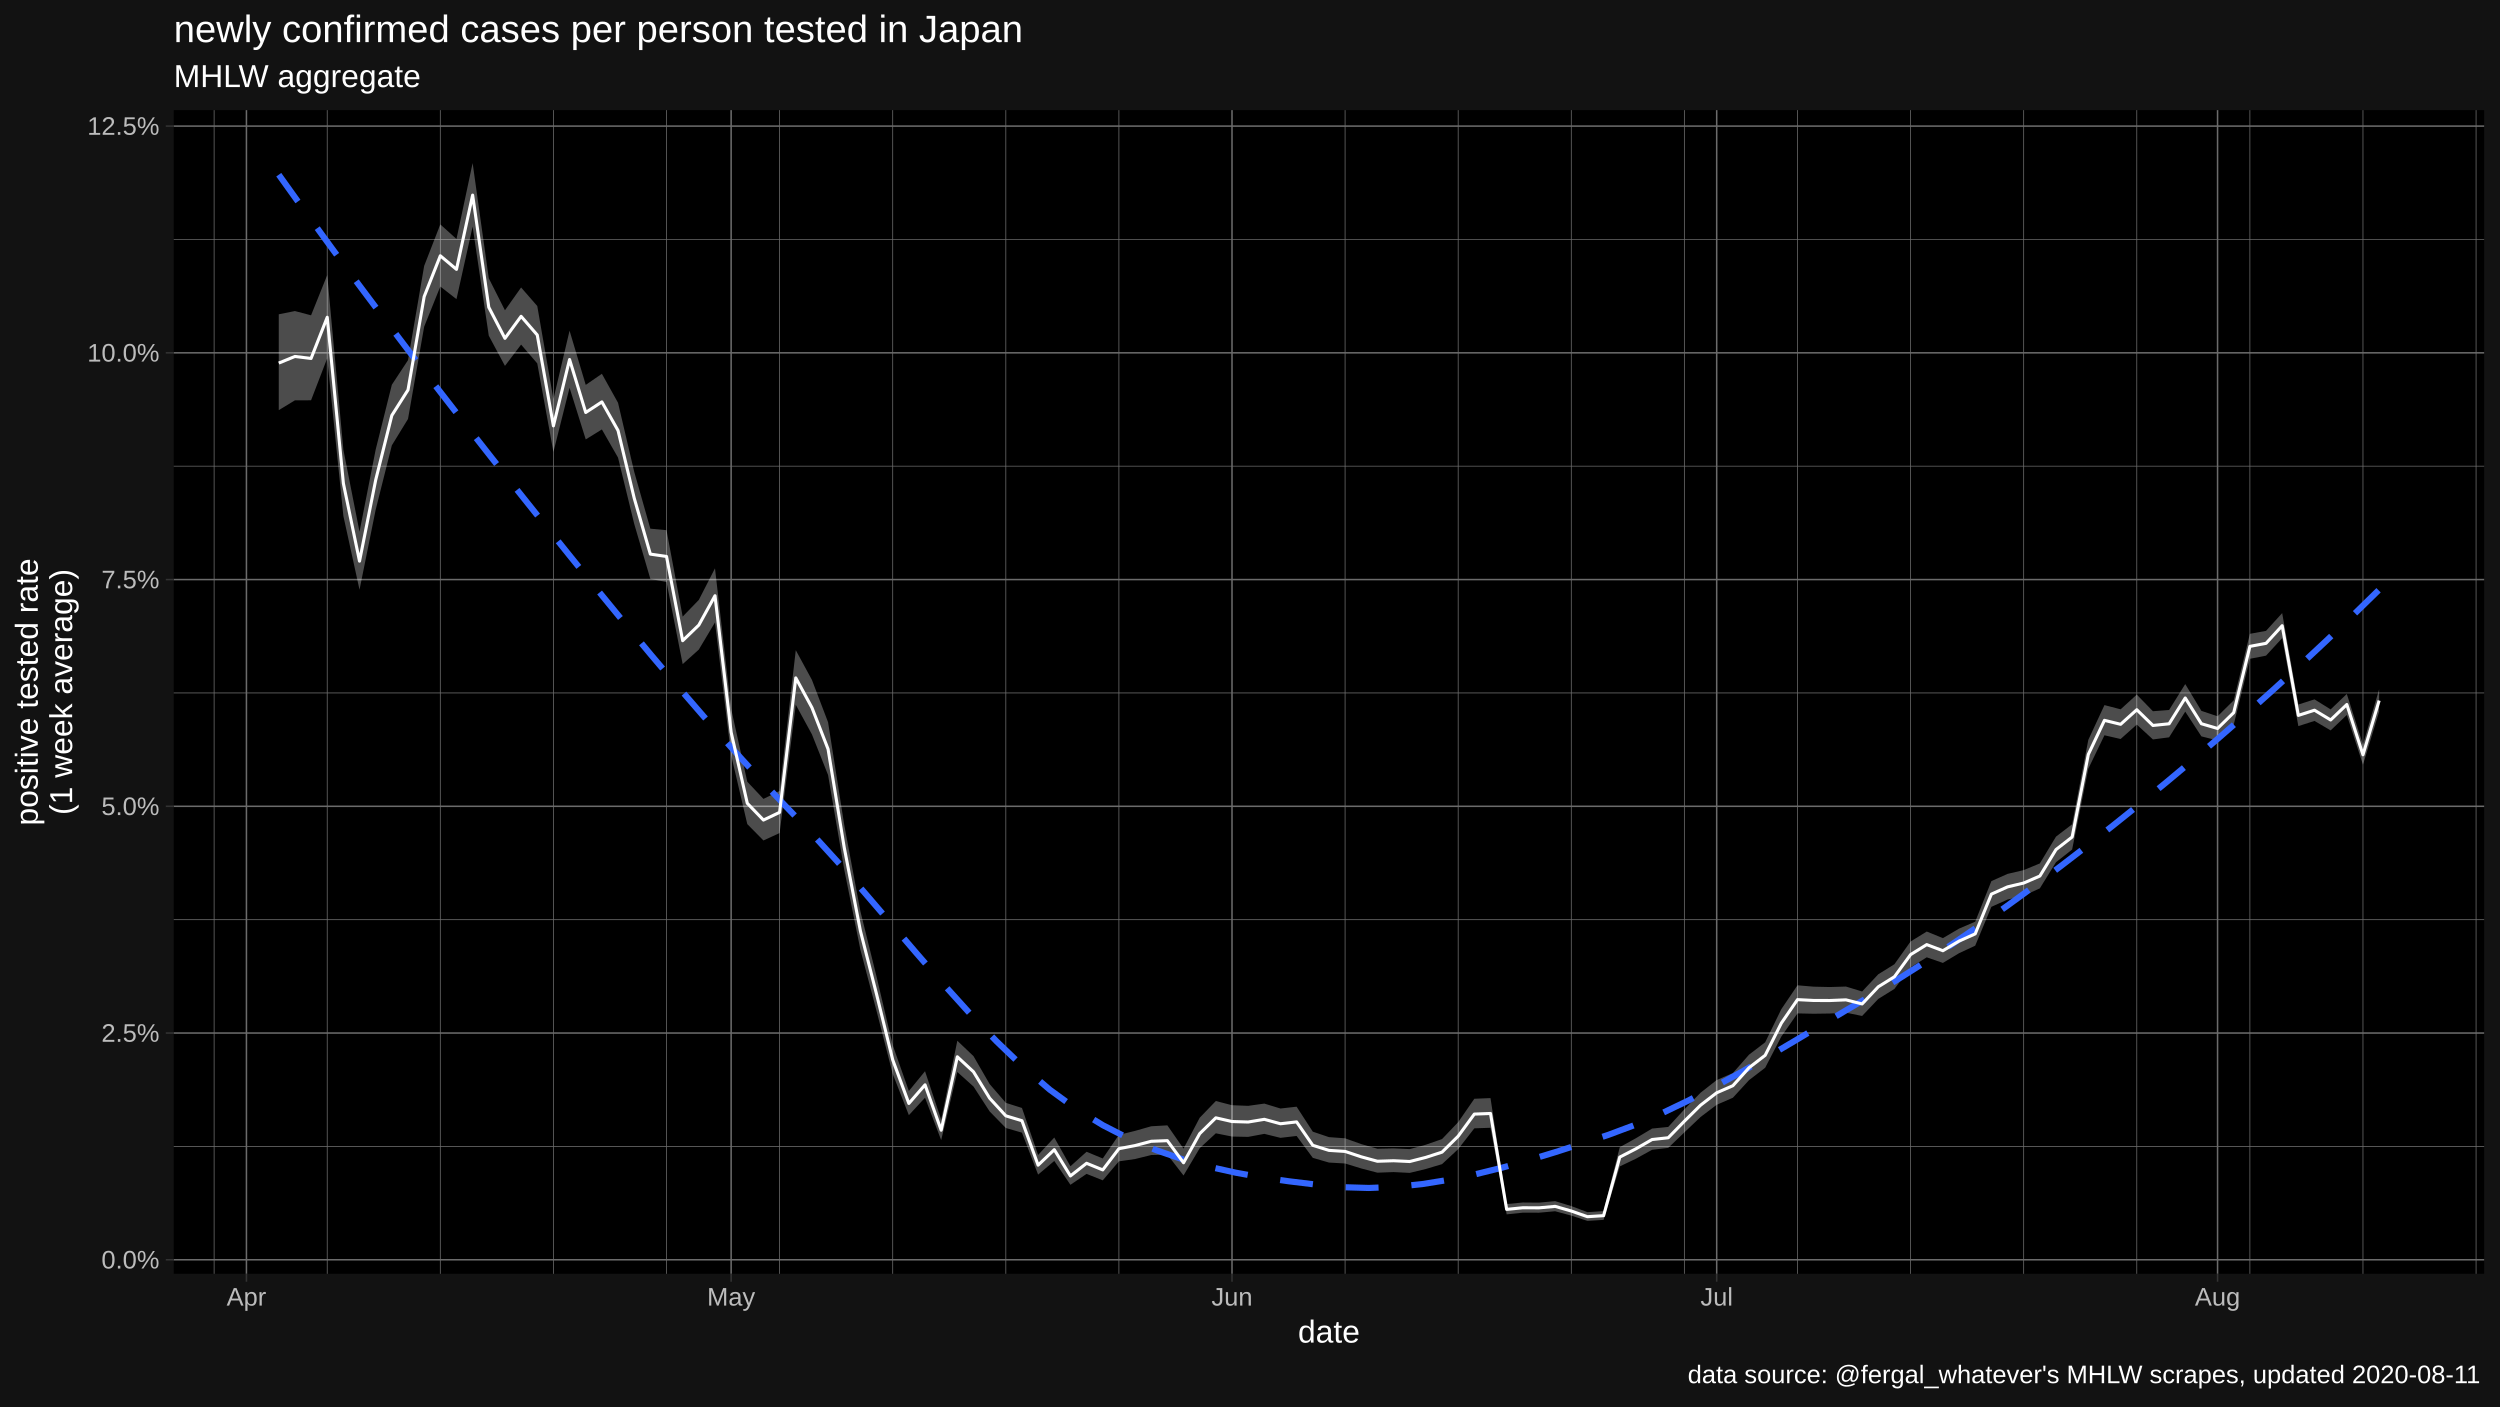
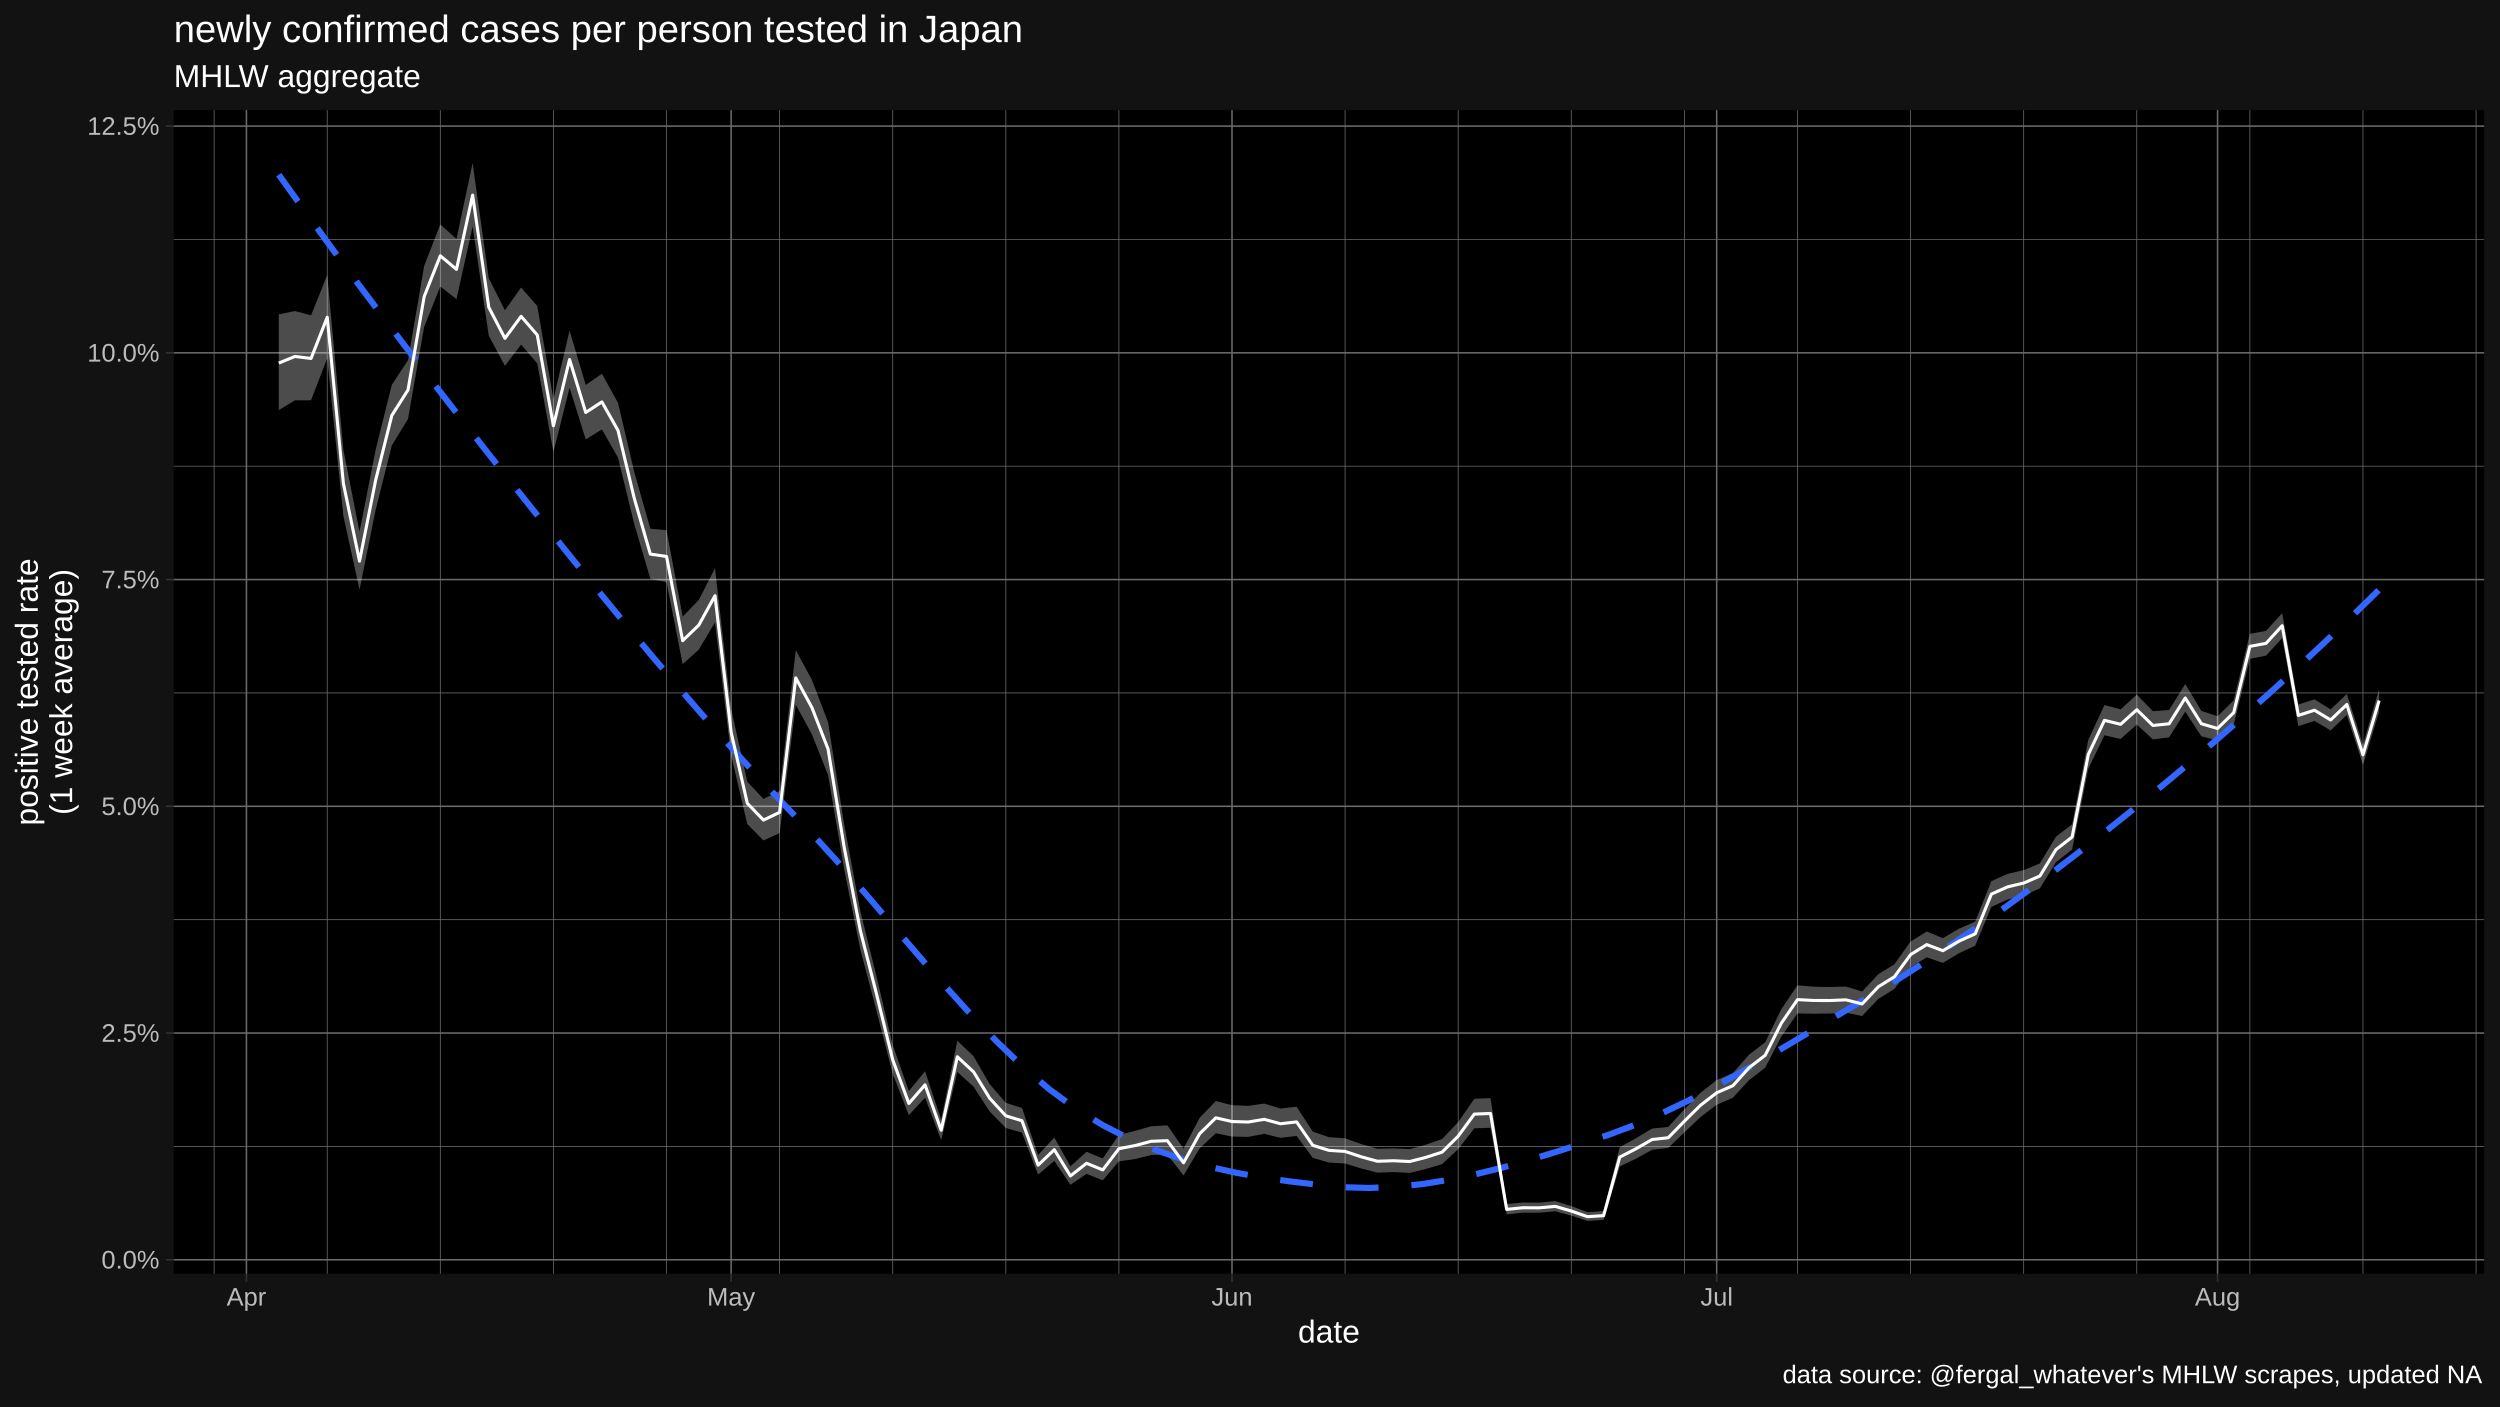
<svg xmlns="http://www.w3.org/2000/svg" viewBox="0 0 864.00 486.00">
  <defs>
    <style type="text/css">
    line, polyline, polygon, path, rect, circle {
      fill: none;
      stroke: #000000;
      stroke-linecap: round;
      stroke-linejoin: round;
      stroke-miterlimit: 10.00;
    }
  </style>
  </defs>
  <rect width="100%" height="100%" style="stroke: none; fill: #FFFFFF;" />
  <rect x="0.00" y="0.00" width="864.00" height="486.00" style="stroke-width: 1.07; stroke: #121212; fill: #121212;" />
  <defs>
    <clipPath id="cpNjAuMDR8ODU4LjUyfDQ0MC4yMnwzOC4wNw==">
      <rect x="60.04" y="38.07" width="798.48" height="402.15" />
    </clipPath>
  </defs>
  <rect x="60.04" y="38.07" width="798.48" height="402.15" style="stroke-width: 1.07; stroke: none; fill: #000000;" clip-path="url(#cpNjAuMDR8ODU4LjUyfDQ0MC4yMnwzOC4wNw==)" />
  <polyline points="60.04,396.19 858.52,396.19 " style="stroke-width: 0.27; stroke: #6B6B6B; stroke-linecap: butt;" clip-path="url(#cpNjAuMDR8ODU4LjUyfDQ0MC4yMnwzOC4wNw==)" />
  <polyline points="60.04,317.83 858.52,317.83 " style="stroke-width: 0.27; stroke: #6B6B6B; stroke-linecap: butt;" clip-path="url(#cpNjAuMDR8ODU4LjUyfDQ0MC4yMnwzOC4wNw==)" />
  <polyline points="60.04,239.47 858.52,239.47 " style="stroke-width: 0.27; stroke: #6B6B6B; stroke-linecap: butt;" clip-path="url(#cpNjAuMDR8ODU4LjUyfDQ0MC4yMnwzOC4wNw==)" />
  <polyline points="60.04,161.11 858.52,161.11 " style="stroke-width: 0.27; stroke: #6B6B6B; stroke-linecap: butt;" clip-path="url(#cpNjAuMDR8ODU4LjUyfDQ0MC4yMnwzOC4wNw==)" />
  <polyline points="60.04,82.75 858.52,82.75 " style="stroke-width: 0.27; stroke: #6B6B6B; stroke-linecap: butt;" clip-path="url(#cpNjAuMDR8ODU4LjUyfDQ0MC4yMnwzOC4wNw==)" />
  <polyline points="74.00,440.22 74.00,38.07 " style="stroke-width: 0.27; stroke: #6B6B6B; stroke-linecap: butt;" clip-path="url(#cpNjAuMDR8ODU4LjUyfDQ0MC4yMnwzOC4wNw==)" />
  <polyline points="113.09,440.22 113.09,38.07 " style="stroke-width: 0.27; stroke: #6B6B6B; stroke-linecap: butt;" clip-path="url(#cpNjAuMDR8ODU4LjUyfDQ0MC4yMnwzOC4wNw==)" />
  <polyline points="152.17,440.22 152.17,38.07 " style="stroke-width: 0.27; stroke: #6B6B6B; stroke-linecap: butt;" clip-path="url(#cpNjAuMDR8ODU4LjUyfDQ0MC4yMnwzOC4wNw==)" />
  <polyline points="191.26,440.22 191.26,38.07 " style="stroke-width: 0.27; stroke: #6B6B6B; stroke-linecap: butt;" clip-path="url(#cpNjAuMDR8ODU4LjUyfDQ0MC4yMnwzOC4wNw==)" />
  <polyline points="230.35,440.22 230.35,38.07 " style="stroke-width: 0.27; stroke: #6B6B6B; stroke-linecap: butt;" clip-path="url(#cpNjAuMDR8ODU4LjUyfDQ0MC4yMnwzOC4wNw==)" />
  <polyline points="269.43,440.22 269.43,38.07 " style="stroke-width: 0.27; stroke: #6B6B6B; stroke-linecap: butt;" clip-path="url(#cpNjAuMDR8ODU4LjUyfDQ0MC4yMnwzOC4wNw==)" />
  <polyline points="308.52,440.22 308.52,38.07 " style="stroke-width: 0.27; stroke: #6B6B6B; stroke-linecap: butt;" clip-path="url(#cpNjAuMDR8ODU4LjUyfDQ0MC4yMnwzOC4wNw==)" />
  <polyline points="347.61,440.22 347.61,38.07 " style="stroke-width: 0.27; stroke: #6B6B6B; stroke-linecap: butt;" clip-path="url(#cpNjAuMDR8ODU4LjUyfDQ0MC4yMnwzOC4wNw==)" />
  <polyline points="386.69,440.22 386.69,38.07 " style="stroke-width: 0.27; stroke: #6B6B6B; stroke-linecap: butt;" clip-path="url(#cpNjAuMDR8ODU4LjUyfDQ0MC4yMnwzOC4wNw==)" />
  <polyline points="464.86,440.22 464.86,38.07 " style="stroke-width: 0.27; stroke: #6B6B6B; stroke-linecap: butt;" clip-path="url(#cpNjAuMDR8ODU4LjUyfDQ0MC4yMnwzOC4wNw==)" />
  <polyline points="503.95,440.22 503.95,38.07 " style="stroke-width: 0.27; stroke: #6B6B6B; stroke-linecap: butt;" clip-path="url(#cpNjAuMDR8ODU4LjUyfDQ0MC4yMnwzOC4wNw==)" />
  <polyline points="543.04,440.22 543.04,38.07 " style="stroke-width: 0.27; stroke: #6B6B6B; stroke-linecap: butt;" clip-path="url(#cpNjAuMDR8ODU4LjUyfDQ0MC4yMnwzOC4wNw==)" />
  <polyline points="582.12,440.22 582.12,38.07 " style="stroke-width: 0.27; stroke: #6B6B6B; stroke-linecap: butt;" clip-path="url(#cpNjAuMDR8ODU4LjUyfDQ0MC4yMnwzOC4wNw==)" />
  <polyline points="621.21,440.22 621.21,38.07 " style="stroke-width: 0.27; stroke: #6B6B6B; stroke-linecap: butt;" clip-path="url(#cpNjAuMDR8ODU4LjUyfDQ0MC4yMnwzOC4wNw==)" />
  <polyline points="660.30,440.22 660.30,38.07 " style="stroke-width: 0.27; stroke: #6B6B6B; stroke-linecap: butt;" clip-path="url(#cpNjAuMDR8ODU4LjUyfDQ0MC4yMnwzOC4wNw==)" />
  <polyline points="699.38,440.22 699.38,38.07 " style="stroke-width: 0.27; stroke: #6B6B6B; stroke-linecap: butt;" clip-path="url(#cpNjAuMDR8ODU4LjUyfDQ0MC4yMnwzOC4wNw==)" />
  <polyline points="738.47,440.22 738.47,38.07 " style="stroke-width: 0.27; stroke: #6B6B6B; stroke-linecap: butt;" clip-path="url(#cpNjAuMDR8ODU4LjUyfDQ0MC4yMnwzOC4wNw==)" />
  <polyline points="777.56,440.22 777.56,38.07 " style="stroke-width: 0.27; stroke: #6B6B6B; stroke-linecap: butt;" clip-path="url(#cpNjAuMDR8ODU4LjUyfDQ0MC4yMnwzOC4wNw==)" />
  <polyline points="816.64,440.22 816.64,38.07 " style="stroke-width: 0.27; stroke: #6B6B6B; stroke-linecap: butt;" clip-path="url(#cpNjAuMDR8ODU4LjUyfDQ0MC4yMnwzOC4wNw==)" />
  <polyline points="855.73,440.22 855.73,38.07 " style="stroke-width: 0.27; stroke: #6B6B6B; stroke-linecap: butt;" clip-path="url(#cpNjAuMDR8ODU4LjUyfDQ0MC4yMnwzOC4wNw==)" />
  <polyline points="60.04,435.37 858.52,435.37 " style="stroke-width: 0.53; stroke: #6B6B6B; stroke-linecap: butt;" clip-path="url(#cpNjAuMDR8ODU4LjUyfDQ0MC4yMnwzOC4wNw==)" />
  <polyline points="60.04,357.01 858.52,357.01 " style="stroke-width: 0.53; stroke: #6B6B6B; stroke-linecap: butt;" clip-path="url(#cpNjAuMDR8ODU4LjUyfDQ0MC4yMnwzOC4wNw==)" />
  <polyline points="60.04,278.65 858.52,278.65 " style="stroke-width: 0.53; stroke: #6B6B6B; stroke-linecap: butt;" clip-path="url(#cpNjAuMDR8ODU4LjUyfDQ0MC4yMnwzOC4wNw==)" />
  <polyline points="60.04,200.29 858.52,200.29 " style="stroke-width: 0.53; stroke: #6B6B6B; stroke-linecap: butt;" clip-path="url(#cpNjAuMDR8ODU4LjUyfDQ0MC4yMnwzOC4wNw==)" />
  <polyline points="60.04,121.93 858.52,121.93 " style="stroke-width: 0.53; stroke: #6B6B6B; stroke-linecap: butt;" clip-path="url(#cpNjAuMDR8ODU4LjUyfDQ0MC4yMnwzOC4wNw==)" />
  <polyline points="60.04,43.57 858.52,43.57 " style="stroke-width: 0.53; stroke: #6B6B6B; stroke-linecap: butt;" clip-path="url(#cpNjAuMDR8ODU4LjUyfDQ0MC4yMnwzOC4wNw==)" />
  <polyline points="85.17,440.22 85.17,38.07 " style="stroke-width: 0.53; stroke: #6B6B6B; stroke-linecap: butt;" clip-path="url(#cpNjAuMDR8ODU4LjUyfDQ0MC4yMnwzOC4wNw==)" />
  <polyline points="252.68,440.22 252.68,38.07 " style="stroke-width: 0.53; stroke: #6B6B6B; stroke-linecap: butt;" clip-path="url(#cpNjAuMDR8ODU4LjUyfDQ0MC4yMnwzOC4wNw==)" />
  <polyline points="425.78,440.22 425.78,38.07 " style="stroke-width: 0.53; stroke: #6B6B6B; stroke-linecap: butt;" clip-path="url(#cpNjAuMDR8ODU4LjUyfDQ0MC4yMnwzOC4wNw==)" />
  <polyline points="593.29,440.22 593.29,38.07 " style="stroke-width: 0.53; stroke: #6B6B6B; stroke-linecap: butt;" clip-path="url(#cpNjAuMDR8ODU4LjUyfDQ0MC4yMnwzOC4wNw==)" />
  <polyline points="766.39,440.22 766.39,38.07 " style="stroke-width: 0.53; stroke: #6B6B6B; stroke-linecap: butt;" clip-path="url(#cpNjAuMDR8ODU4LjUyfDQ0MC4yMnwzOC4wNw==)" />
  <polygon points="96.34,108.62 101.92,107.50 107.50,108.97 113.09,95.06 118.67,155.43 124.25,183.76 129.84,155.34 135.42,132.97 141.01,124.47 146.59,91.90 152.17,77.55 157.76,82.59 163.34,56.35 168.92,96.16 174.51,107.23 180.09,99.35 185.68,105.76 191.26,137.94 196.84,114.28 202.43,133.02 208.01,129.18 213.59,139.20 219.18,163.04 224.76,182.71 230.35,183.23 235.93,213.10 241.51,207.33 247.10,196.41 252.68,244.94 258.26,270.16 263.85,276.10 269.43,273.35 275.02,224.70 280.60,234.97 286.18,249.60 291.77,285.08 297.35,314.93 302.93,337.50 308.52,361.19 314.10,377.05 319.69,370.21 325.27,386.94 330.85,359.68 336.44,365.00 342.02,374.65 347.61,381.14 353.19,382.91 358.77,399.15 364.36,393.13 369.94,403.06 375.52,398.05 381.11,400.37 386.69,392.21 392.28,390.83 397.86,389.24 403.44,388.92 409.03,396.97 414.61,386.30 420.19,380.51 425.78,381.96 431.36,382.18 436.95,381.40 442.53,383.10 448.11,382.47 453.70,391.10 459.28,392.99 464.86,393.40 470.45,395.40 476.03,397.00 481.62,396.88 487.20,397.13 492.78,395.61 498.37,393.66 503.95,387.81 509.53,379.73 515.12,379.50 520.70,416.12 526.29,415.58 531.87,415.63 537.45,415.11 543.04,416.83 548.62,418.92 554.20,418.56 559.79,396.46 565.37,393.37 570.96,390.03 576.54,389.47 582.12,383.39 587.71,377.65 593.29,373.26 598.88,370.85 604.46,364.50 610.04,360.22 615.63,348.76 621.21,340.52 626.79,340.99 632.38,341.12 637.96,340.95 643.55,342.66 649.13,336.71 654.71,333.24 660.30,325.38 665.88,321.94 671.46,324.22 677.05,320.93 682.63,318.53 688.22,304.51 693.80,302.02 699.38,300.71 704.97,298.40 710.55,289.14 716.13,284.86 721.72,255.70 727.30,243.68 732.89,245.14 738.47,240.05 744.05,245.80 749.64,245.37 755.22,236.41 760.80,245.67 766.39,247.55 771.97,242.03 777.56,219.05 783.14,218.02 788.72,211.88 794.31,243.48 799.89,241.70 805.47,245.17 811.06,239.82 816.64,257.37 822.23,238.22 822.23,245.94 816.64,264.28 811.06,247.09 805.47,252.43 799.89,249.15 794.31,250.95 788.72,220.53 783.14,226.59 777.56,227.68 771.97,250.46 766.39,255.89 760.80,254.49 755.22,245.94 749.64,254.82 744.05,255.55 738.47,250.41 732.89,255.40 727.30,254.11 721.72,265.67 716.13,293.59 710.55,297.99 704.97,307.02 699.38,309.54 693.80,310.89 688.22,313.40 682.63,326.83 677.05,329.43 671.46,332.79 665.88,330.85 660.30,334.31 654.71,341.77 649.13,345.23 643.55,351.12 637.96,349.98 632.38,350.27 626.79,350.35 621.21,350.23 615.63,358.24 610.04,369.02 604.46,373.30 598.88,379.38 593.29,381.82 587.71,386.04 582.12,391.35 576.54,396.71 570.96,397.37 565.37,400.45 559.79,403.12 554.20,421.59 548.62,421.94 543.04,420.11 537.45,418.61 531.87,419.11 526.29,419.10 520.70,419.68 515.12,389.76 509.53,389.95 503.95,397.13 498.37,402.33 492.78,404.00 487.20,405.35 481.62,405.07 476.03,405.28 470.45,403.82 464.86,402.10 459.28,401.78 453.70,400.15 448.11,392.59 442.53,393.24 436.95,391.86 431.36,392.91 425.78,392.79 420.19,391.67 414.61,396.83 409.03,406.25 403.44,399.04 397.86,399.18 392.28,400.56 386.69,401.36 381.11,407.93 375.52,405.69 369.94,409.47 364.36,401.22 358.77,405.95 353.19,391.45 347.61,389.83 342.02,384.11 336.44,375.51 330.85,370.48 325.27,394.03 319.69,379.37 314.10,385.41 308.52,371.12 302.93,349.37 297.35,328.19 291.77,300.53 286.18,267.85 280.60,253.80 275.02,243.56 269.43,287.90 263.85,290.47 258.26,284.81 252.68,260.98 247.10,215.11 241.51,224.50 235.93,229.52 230.35,201.16 224.76,200.08 219.18,181.05 213.59,158.15 208.01,148.41 202.43,151.86 196.84,134.01 191.26,156.22 185.68,125.60 180.09,119.09 174.51,126.45 168.92,116.01 163.34,78.30 157.76,103.39 152.17,99.02 146.59,112.91 141.01,144.79 135.42,153.92 129.84,176.13 124.25,203.82 118.67,178.33 113.09,123.82 107.50,138.34 101.92,138.36 96.34,141.75 " style="stroke-width: 1.07; stroke: none; fill: #FFFFFF; fill-opacity: 0.30;" clip-path="url(#cpNjAuMDR8ODU4LjUyfDQ0MC4yMnwzOC4wNw==)" />
  <polyline points="96.34,60.38 105.52,73.20 114.71,85.82 123.90,98.26 133.09,110.52 142.28,122.62 151.47,134.58 160.65,146.41 169.84,158.12 179.03,169.72 188.22,181.24 197.41,192.68 206.60,204.02 215.79,215.24 224.97,226.29 234.16,237.14 243.35,247.77 252.54,258.14 261.73,268.23 270.92,277.99 280.11,287.56 289.29,297.64 298.48,308.13 307.67,318.84 316.86,329.57 326.05,340.13 335.24,350.30 344.42,359.90 353.61,368.73 362.80,376.59 371.99,383.28 381.18,388.89 390.37,393.60 399.56,397.49 408.74,400.67 417.93,403.24 427.12,405.29 436.31,406.94 445.50,408.26 454.69,409.38 463.87,410.29 473.06,410.56 482.25,410.19 491.44,409.23 500.63,407.76 509.82,405.85 519.01,403.58 528.19,401.01 537.38,398.22 546.57,395.27 555.76,392.24 564.95,388.81 574.14,384.84 583.33,380.43 592.51,375.64 601.70,370.55 610.89,365.26 620.08,359.83 629.27,354.34 638.46,348.88 647.64,343.48 656.83,337.88 666.02,332.03 675.21,325.94 684.40,319.64 693.59,313.12 702.78,306.41 711.96,299.52 721.15,292.45 730.34,285.23 739.53,277.86 748.72,270.33 757.91,262.64 767.10,254.78 776.28,246.75 785.47,238.54 794.66,230.15 803.85,221.56 813.04,212.78 822.23,203.80 " style="stroke-width: 2.13; stroke: #3366FF; stroke-dasharray: 11.38,11.38; stroke-linecap: butt;" clip-path="url(#cpNjAuMDR8ODU4LjUyfDQ0MC4yMnwzOC4wNw==)" />
  <polyline points="96.34,125.48 101.92,123.19 107.50,123.88 113.09,109.65 118.67,167.05 124.25,193.93 129.84,165.87 135.42,143.57 141.01,134.75 146.59,102.51 152.17,88.40 157.76,93.09 163.34,67.43 168.92,106.19 174.51,116.93 180.09,109.32 185.68,115.78 191.26,147.18 196.84,124.25 202.43,142.55 208.01,138.90 213.59,148.78 219.18,172.15 224.76,191.50 230.35,192.31 235.93,221.42 241.51,216.03 247.10,205.89 252.68,253.08 258.26,277.61 263.85,283.41 269.43,280.75 275.02,234.28 280.60,244.55 286.18,258.89 291.77,292.95 297.35,321.70 302.93,343.58 308.52,366.28 314.10,381.35 319.69,374.92 325.27,390.59 330.85,365.23 336.44,370.41 342.02,379.53 347.61,385.63 353.19,387.32 358.77,402.68 364.36,397.33 369.94,406.40 375.52,402.03 381.11,404.32 386.69,396.99 392.28,395.91 397.86,394.43 403.44,394.21 409.03,401.85 414.61,391.80 420.19,386.32 425.78,387.60 431.36,387.77 436.95,386.84 442.53,388.37 448.11,387.73 453.70,395.82 459.28,397.57 464.86,397.93 470.45,399.80 476.03,401.33 481.62,401.15 487.20,401.42 492.78,399.99 498.37,398.18 503.95,392.66 509.53,385.03 515.12,384.82 520.70,417.96 526.29,417.40 531.87,417.43 537.45,416.92 543.04,418.53 548.62,420.49 554.20,420.13 559.79,399.90 565.37,397.03 570.96,393.82 576.54,393.21 582.12,387.49 587.71,381.96 593.29,377.66 598.88,375.22 604.46,369.01 610.04,364.72 615.63,353.60 621.21,345.47 626.79,345.76 632.38,345.78 637.96,345.55 643.55,346.96 649.13,341.04 654.71,337.57 660.30,329.91 665.88,326.46 671.46,328.57 677.05,325.24 682.63,322.74 688.22,309.01 693.80,306.51 699.38,305.18 704.97,302.76 710.55,293.62 716.13,289.27 721.72,260.74 727.30,248.95 732.89,250.32 738.47,245.28 744.05,250.72 749.64,250.14 755.22,241.22 760.80,250.12 766.39,251.76 771.97,246.28 777.56,223.39 783.14,222.34 788.72,216.24 794.31,247.24 799.89,245.45 805.47,248.82 811.06,243.48 816.64,260.85 822.23,242.11 " style="stroke-width: 1.07; stroke: #FFFFFF; stroke-linecap: butt;" clip-path="url(#cpNjAuMDR8ODU4LjUyfDQ0MC4yMnwzOC4wNw==)" />
  <defs>
    <clipPath id="cpMC4wMHw4NjQuMDB8NDg2LjAwfDAuMDA=">
      <rect x="0.00" y="0.00" width="864.00" height="486.00" />
    </clipPath>
  </defs>
  <g clip-path="url(#cpMC4wMHw4NjQuMDB8NDg2LjAwfDAuMDA=)">
    <text x="35.05" y="438.40" style="font-size: 8.80px; fill: #BCBCBC; font-family: Liberation Sans;" textLength="20.06px" lengthAdjust="spacingAndGlyphs">0.0%</text>
  </g>
  <g clip-path="url(#cpMC4wMHw4NjQuMDB8NDg2LjAwfDAuMDA=)">
    <text x="35.05" y="360.04" style="font-size: 8.80px; fill: #BCBCBC; font-family: Liberation Sans;" textLength="20.06px" lengthAdjust="spacingAndGlyphs">2.5%</text>
  </g>
  <g clip-path="url(#cpMC4wMHw4NjQuMDB8NDg2LjAwfDAuMDA=)">
    <text x="35.05" y="281.68" style="font-size: 8.80px; fill: #BCBCBC; font-family: Liberation Sans;" textLength="20.06px" lengthAdjust="spacingAndGlyphs">5.0%</text>
  </g>
  <g clip-path="url(#cpMC4wMHw4NjQuMDB8NDg2LjAwfDAuMDA=)">
    <text x="35.05" y="203.32" style="font-size: 8.80px; fill: #BCBCBC; font-family: Liberation Sans;" textLength="20.06px" lengthAdjust="spacingAndGlyphs">7.5%</text>
  </g>
  <g clip-path="url(#cpMC4wMHw4NjQuMDB8NDg2LjAwfDAuMDA=)">
    <text x="30.16" y="124.96" style="font-size: 8.80px; fill: #BCBCBC; font-family: Liberation Sans;" textLength="24.95px" lengthAdjust="spacingAndGlyphs">10.0%</text>
  </g>
  <g clip-path="url(#cpMC4wMHw4NjQuMDB8NDg2LjAwfDAuMDA=)">
    <text x="30.16" y="46.59" style="font-size: 8.80px; fill: #BCBCBC; font-family: Liberation Sans;" textLength="24.95px" lengthAdjust="spacingAndGlyphs">12.5%</text>
  </g>
  <polyline points="57.30,435.37 60.04,435.37 " style="stroke-width: 0.53; stroke: #333333; stroke-linecap: butt;" clip-path="url(#cpMC4wMHw4NjQuMDB8NDg2LjAwfDAuMDA=)" />
  <polyline points="57.30,357.01 60.04,357.01 " style="stroke-width: 0.53; stroke: #333333; stroke-linecap: butt;" clip-path="url(#cpMC4wMHw4NjQuMDB8NDg2LjAwfDAuMDA=)" />
  <polyline points="57.30,278.65 60.04,278.65 " style="stroke-width: 0.53; stroke: #333333; stroke-linecap: butt;" clip-path="url(#cpMC4wMHw4NjQuMDB8NDg2LjAwfDAuMDA=)" />
  <polyline points="57.30,200.29 60.04,200.29 " style="stroke-width: 0.53; stroke: #333333; stroke-linecap: butt;" clip-path="url(#cpMC4wMHw4NjQuMDB8NDg2LjAwfDAuMDA=)" />
  <polyline points="57.30,121.93 60.04,121.93 " style="stroke-width: 0.53; stroke: #333333; stroke-linecap: butt;" clip-path="url(#cpMC4wMHw4NjQuMDB8NDg2LjAwfDAuMDA=)" />
  <polyline points="57.30,43.57 60.04,43.57 " style="stroke-width: 0.53; stroke: #333333; stroke-linecap: butt;" clip-path="url(#cpMC4wMHw4NjQuMDB8NDg2LjAwfDAuMDA=)" />
  <polyline points="85.17,442.96 85.17,440.22 " style="stroke-width: 0.53; stroke: #333333; stroke-linecap: butt;" clip-path="url(#cpMC4wMHw4NjQuMDB8NDg2LjAwfDAuMDA=)" />
  <polyline points="252.68,442.96 252.68,440.22 " style="stroke-width: 0.53; stroke: #333333; stroke-linecap: butt;" clip-path="url(#cpMC4wMHw4NjQuMDB8NDg2LjAwfDAuMDA=)" />
  <polyline points="425.78,442.96 425.78,440.22 " style="stroke-width: 0.53; stroke: #333333; stroke-linecap: butt;" clip-path="url(#cpMC4wMHw4NjQuMDB8NDg2LjAwfDAuMDA=)" />
  <polyline points="593.29,442.96 593.29,440.22 " style="stroke-width: 0.53; stroke: #333333; stroke-linecap: butt;" clip-path="url(#cpMC4wMHw4NjQuMDB8NDg2LjAwfDAuMDA=)" />
  <polyline points="766.39,442.96 766.39,440.22 " style="stroke-width: 0.53; stroke: #333333; stroke-linecap: butt;" clip-path="url(#cpMC4wMHw4NjQuMDB8NDg2LjAwfDAuMDA=)" />
  <g clip-path="url(#cpMC4wMHw4NjQuMDB8NDg2LjAwfDAuMDA=)">
    <text x="78.32" y="451.21" style="font-size: 8.80px; fill: #BCBCBC; font-family: Liberation Sans;" textLength="13.69px" lengthAdjust="spacingAndGlyphs">Apr</text>
  </g>
  <g clip-path="url(#cpMC4wMHw4NjQuMDB8NDg2LjAwfDAuMDA=)">
    <text x="244.37" y="451.21" style="font-size: 8.80px; fill: #BCBCBC; font-family: Liberation Sans;" textLength="16.62px" lengthAdjust="spacingAndGlyphs">May</text>
  </g>
  <g clip-path="url(#cpMC4wMHw4NjQuMDB8NDg2LjAwfDAuMDA=)">
    <text x="418.68" y="451.21" style="font-size: 8.80px; fill: #BCBCBC; font-family: Liberation Sans;" textLength="14.19px" lengthAdjust="spacingAndGlyphs">Jun</text>
  </g>
  <g clip-path="url(#cpMC4wMHw4NjQuMDB8NDg2LjAwfDAuMDA=)">
    <text x="587.67" y="451.21" style="font-size: 8.80px; fill: #BCBCBC; font-family: Liberation Sans;" textLength="11.25px" lengthAdjust="spacingAndGlyphs">Jul</text>
  </g>
  <g clip-path="url(#cpMC4wMHw4NjQuMDB8NDg2LjAwfDAuMDA=)">
    <text x="758.56" y="451.21" style="font-size: 8.80px; fill: #BCBCBC; font-family: Liberation Sans;" textLength="15.66px" lengthAdjust="spacingAndGlyphs">Aug</text>
  </g>
  <g clip-path="url(#cpMC4wMHw4NjQuMDB8NDg2LjAwfDAuMDA=)">
    <text x="448.58" y="464.01" style="font-size: 11.00px; fill: #FFFFFF; font-family: Liberation Sans;" textLength="21.41px" lengthAdjust="spacingAndGlyphs">date</text>
  </g>
  <g clip-path="url(#cpMC4wMHw4NjQuMDB8NDg2LjAwfDAuMDA=)">
    <text transform="translate(13.05,285.31) rotate(-90)" style="font-size: 11.00px; fill: #FFFFFF; font-family: Liberation Sans;" textLength="92.33px" lengthAdjust="spacingAndGlyphs">positive tested rate</text>
  </g>
  <g clip-path="url(#cpMC4wMHw4NjQuMDB8NDg2LjAwfDAuMDA=)">
    <text transform="translate(24.93,281.64) rotate(-90)" style="font-size: 11.00px; fill: #FFFFFF; font-family: Liberation Sans;" textLength="84.99px" lengthAdjust="spacingAndGlyphs">(1 week average)</text>
  </g>
  <g clip-path="url(#cpMC4wMHw4NjQuMDB8NDg2LjAwfDAuMDA=)">
    <text x="60.04" y="30.10" style="font-size: 11.00px; fill: #FFFFFF; font-family: Liberation Sans;" textLength="86.21px" lengthAdjust="spacingAndGlyphs">MHLW aggregate</text>
  </g>
  <g clip-path="url(#cpMC4wMHw4NjQuMDB8NDg2LjAwfDAuMDA=)">
    <text x="60.04" y="14.56" style="font-size: 13.20px; fill: #FFFFFF; font-family: Liberation Sans;" textLength="293.49px" lengthAdjust="spacingAndGlyphs">newly confirmed cases per person tested in Japan</text>
  </g>
  <g clip-path="url(#cpMC4wMHw4NjQuMDB8NDg2LjAwfDAuMDA=)">
-     <text x="583.27" y="478.03" style="font-size: 8.80px; fill: #FFFFFF; font-family: Liberation Sans;" textLength="275.25px" lengthAdjust="spacingAndGlyphs">data source: @fergal_whatever's MHLW scrapes, updated 2020-08-11</text>
+     <text x="616.06" y="478.03" style="font-size: 8.80px; fill: #FFFFFF; font-family: Liberation Sans;" textLength="242.46px" lengthAdjust="spacingAndGlyphs">data source: @fergal_whatever's MHLW scrapes, updated NA</text>
  </g>
</svg>
